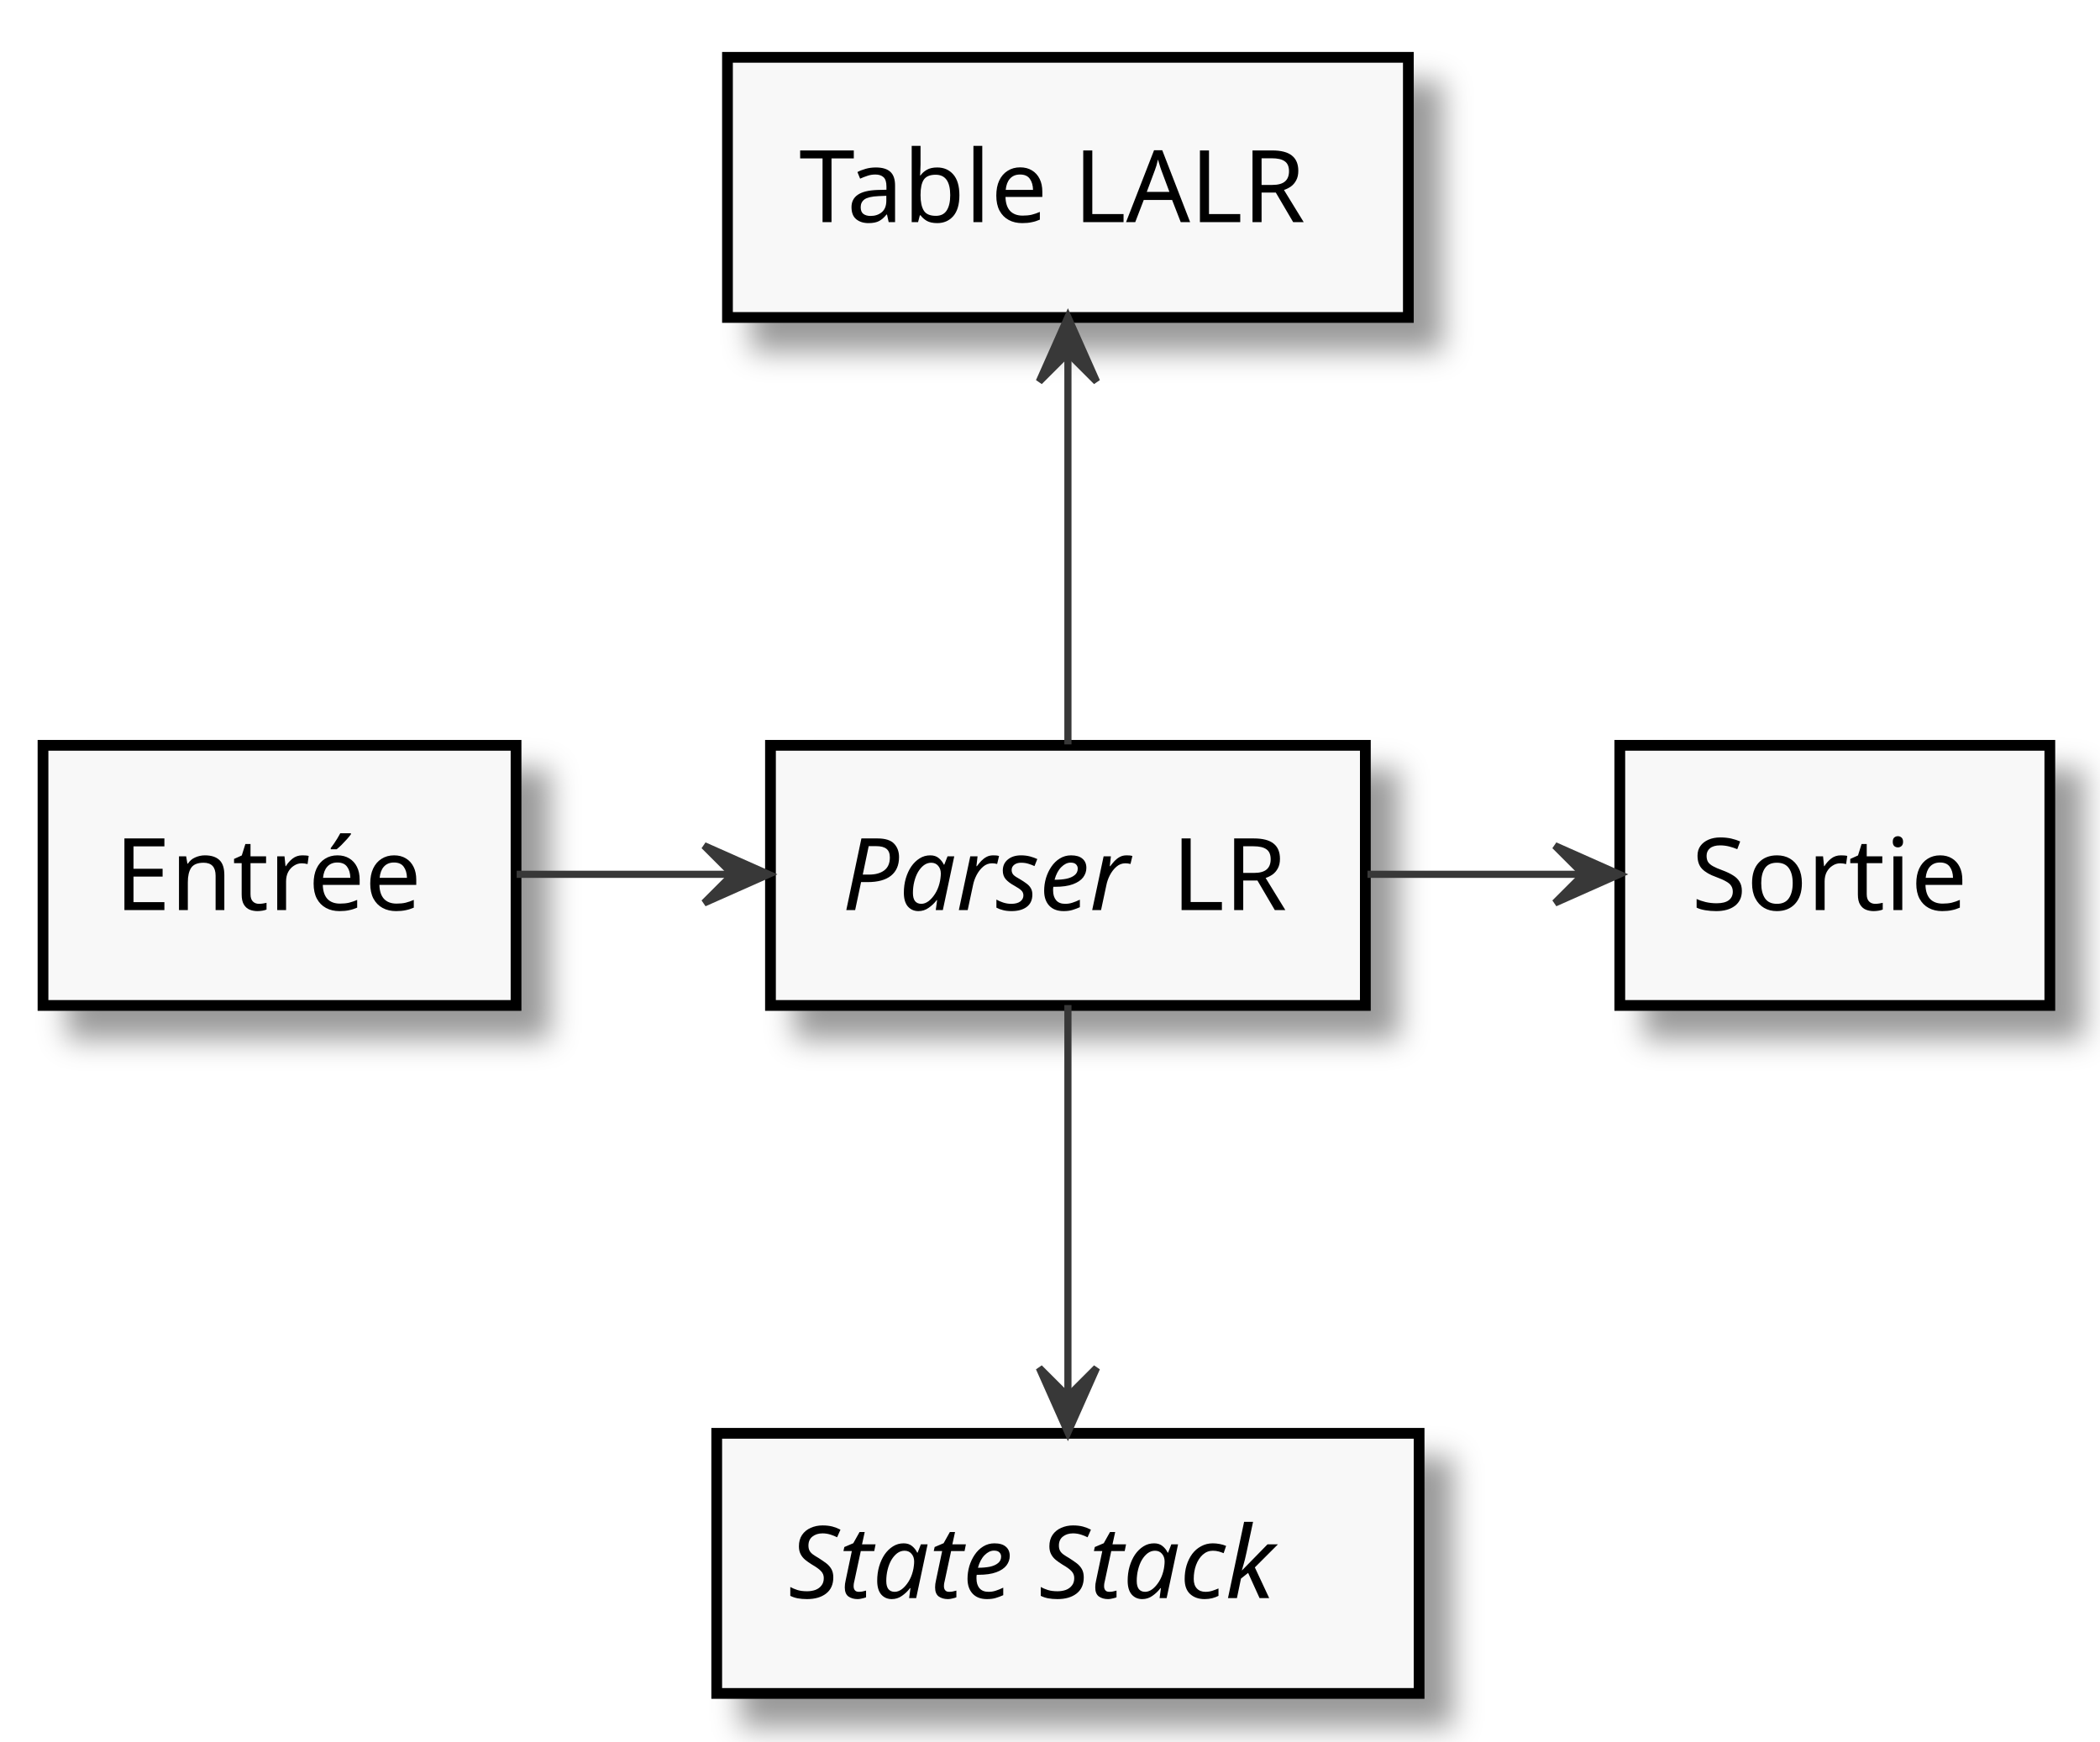
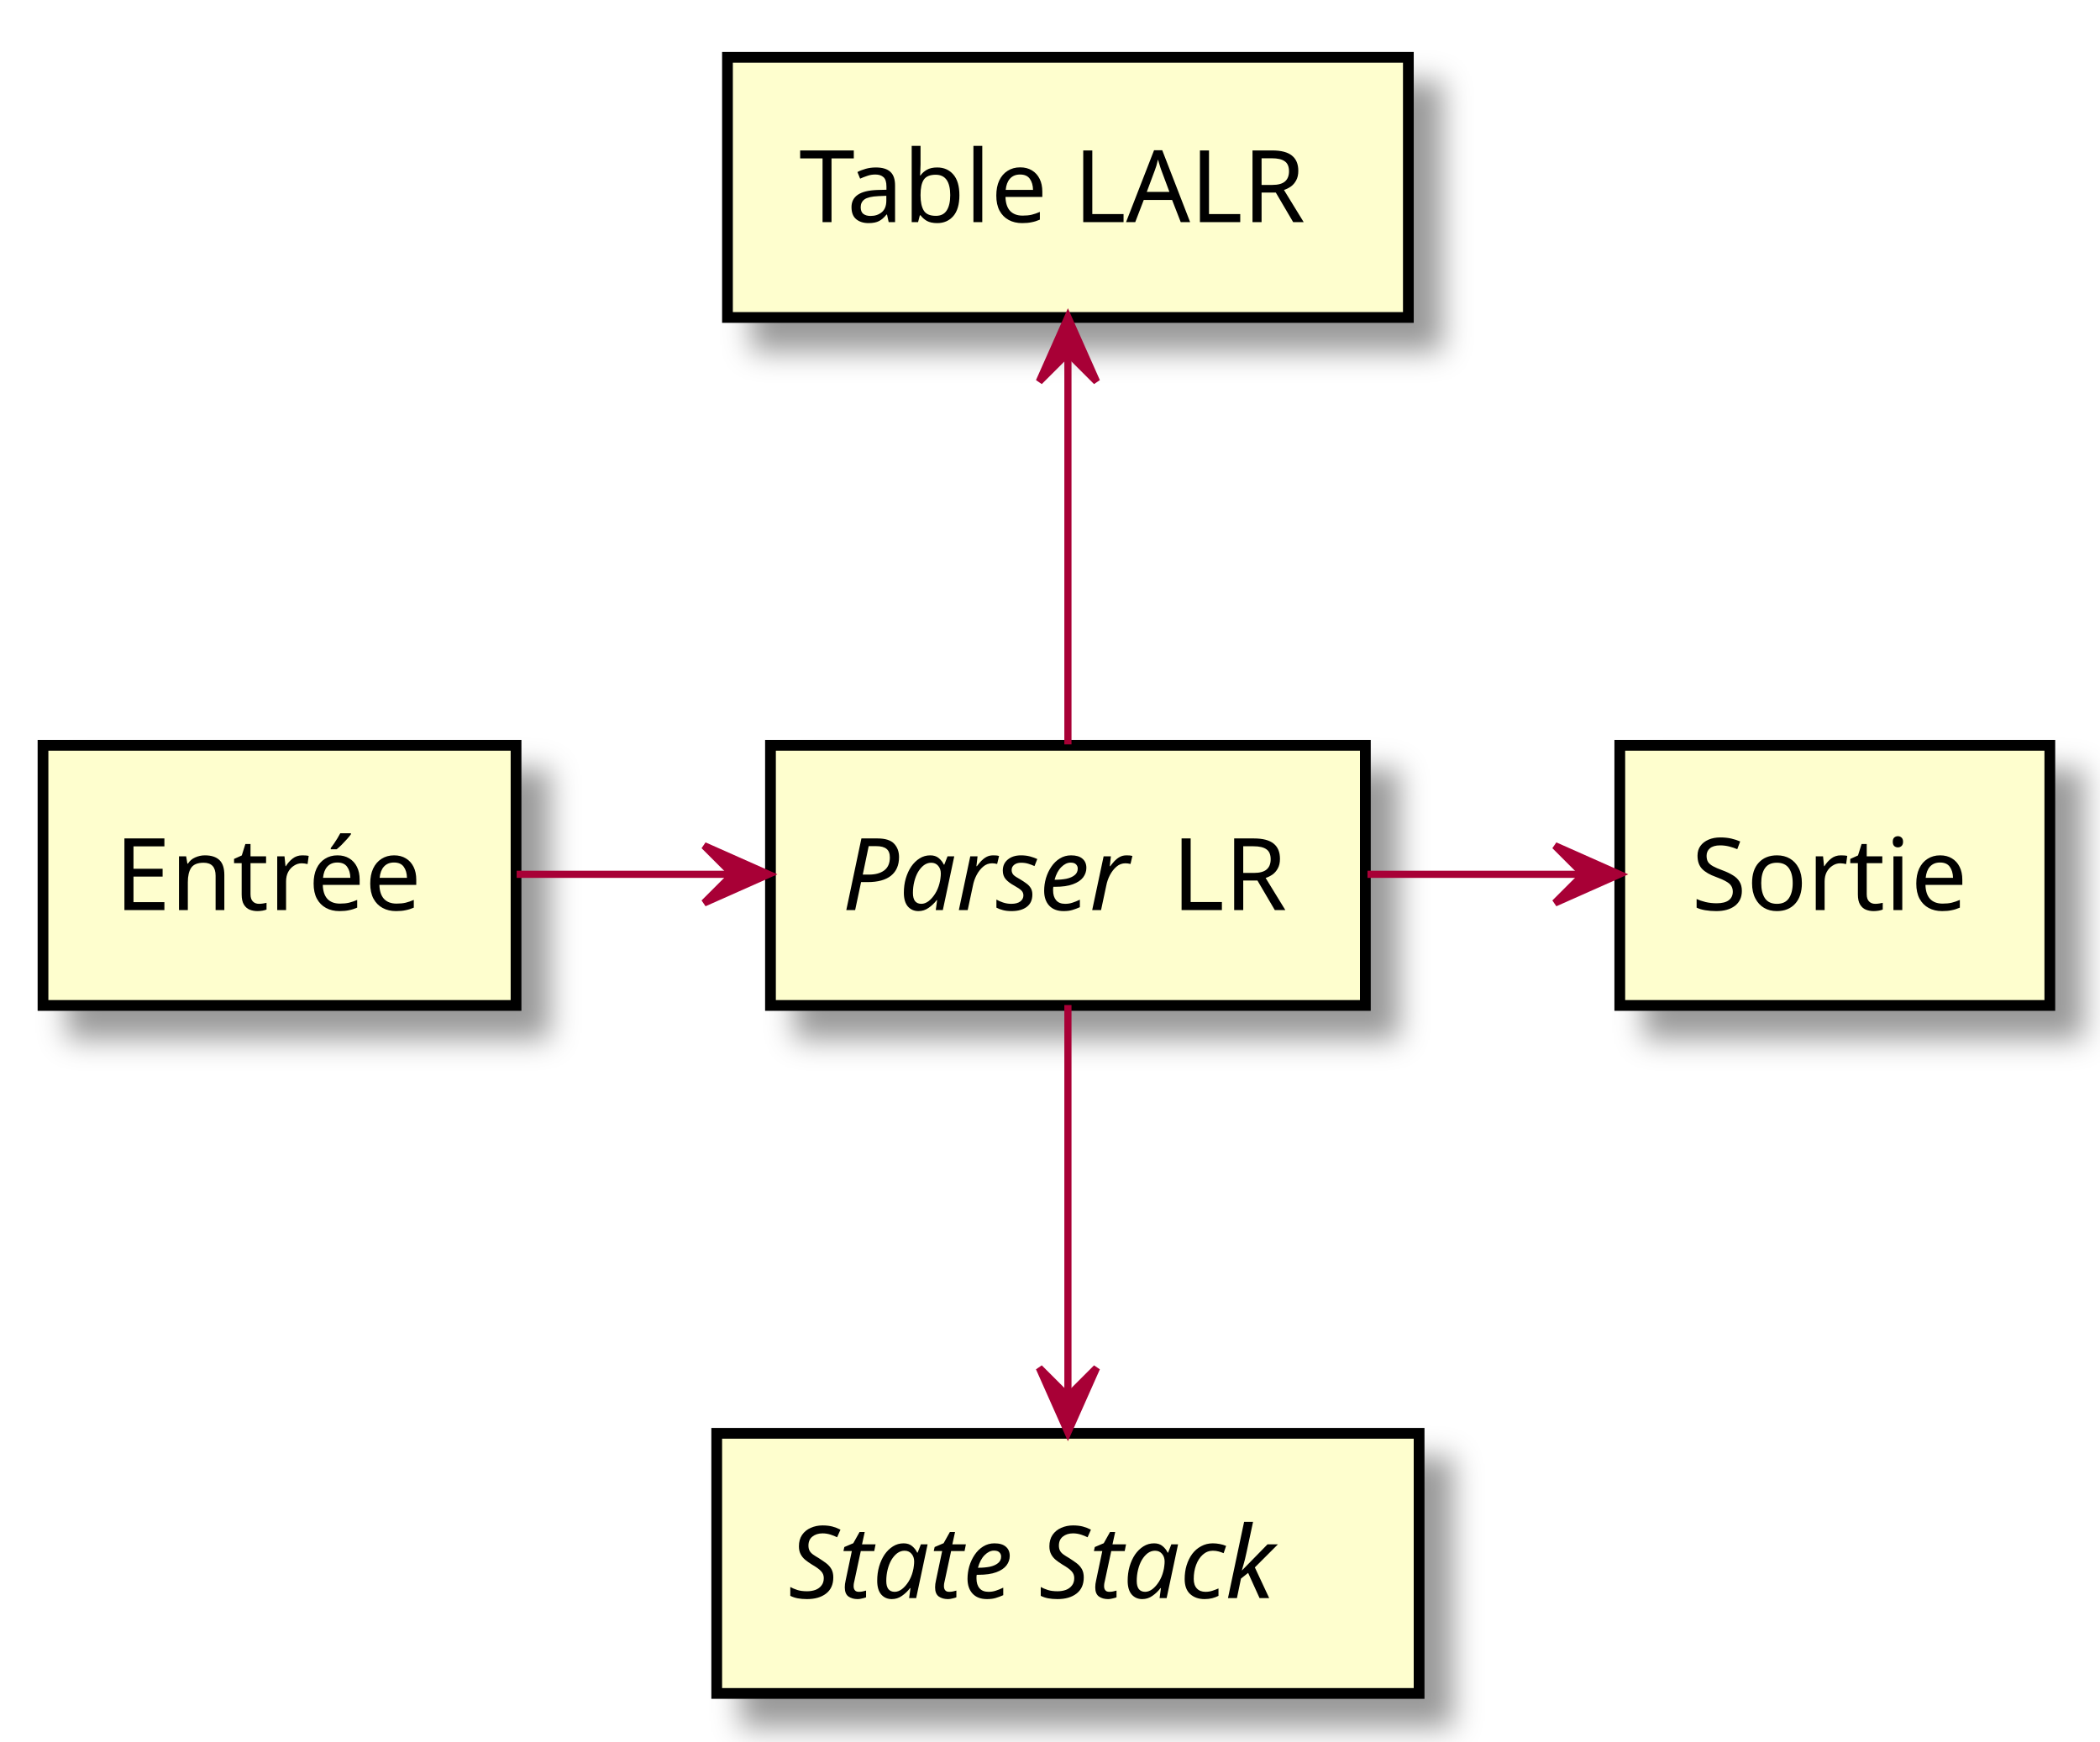
<svg xmlns="http://www.w3.org/2000/svg" contentScriptType="application/ecmascript" contentStyleType="text/css" height="243px" preserveAspectRatio="none" style="width:293px;height:243px;" version="1.1" viewBox="0 0 293 243" width="293px" zoomAndPan="magnify">
  <defs>
-     <filter height="300%" id="f38fg3z" width="300%" x="-1" y="-1">
+     <filter height="300%" id="f82fv9o" width="300%" x="-1" y="-1">
      <feGaussianBlur result="blurOut" stdDeviation="2.0" />
      <feColorMatrix in="blurOut" result="blurOut2" type="matrix" values="0 0 0 0 0 0 0 0 0 0 0 0 0 0 0 0 0 0 .4 0" />
      <feOffset dx="4.0" dy="4.0" in="blurOut2" result="blurOut3" />
      <feBlend in="SourceGraphic" in2="blurOut3" mode="normal" />
    </filter>
  </defs>
  <g>
-     <rect fill="#F8F8F8" filter="url(#f38fg3z)" height="36.297" style="stroke: #000000; stroke-width: 1.5;" width="83" x="107.5" y="104" />
+     <rect fill="#FEFECE" filter="url(#f82fv9o)" height="36.297" style="stroke: #000000; stroke-width: 1.5;" width="83" x="107.5" y="104" />
    <text fill="#000000" font-family="sans-serif" font-size="14" font-style="italic" lengthAdjust="spacingAndGlyphs" textLength="42" x="117.5" y="126.995">Parser</text>
    <text fill="#000000" font-family="sans-serif" font-size="14" lengthAdjust="spacingAndGlyphs" textLength="17" x="163.5" y="126.995">LR</text>
-     <rect fill="#F8F8F8" filter="url(#f38fg3z)" height="36.297" style="stroke: #000000; stroke-width: 1.5;" width="98" x="100" y="200" />
+     <rect fill="#FEFECE" filter="url(#f82fv9o)" height="36.297" style="stroke: #000000; stroke-width: 1.5;" width="98" x="100" y="200" />
    <text fill="#000000" font-family="sans-serif" font-size="14" font-style="italic" lengthAdjust="spacingAndGlyphs" textLength="78" x="110" y="222.995">State Stack</text>
-     <rect fill="#F8F8F8" filter="url(#f38fg3z)" height="36.297" style="stroke: #000000; stroke-width: 1.5;" width="66" x="6" y="104" />
+     <rect fill="#FEFECE" filter="url(#f82fv9o)" height="36.297" style="stroke: #000000; stroke-width: 1.5;" width="66" x="6" y="104" />
    <text fill="#000000" font-family="sans-serif" font-size="14" lengthAdjust="spacingAndGlyphs" textLength="46" x="16" y="126.995">Entrée</text>
-     <rect fill="#F8F8F8" filter="url(#f38fg3z)" height="36.297" style="stroke: #000000; stroke-width: 1.5;" width="60" x="226" y="104" />
+     <rect fill="#FEFECE" filter="url(#f82fv9o)" height="36.297" style="stroke: #000000; stroke-width: 1.5;" width="60" x="226" y="104" />
    <text fill="#000000" font-family="sans-serif" font-size="14" lengthAdjust="spacingAndGlyphs" textLength="40" x="236" y="126.995">Sortie</text>
-     <rect fill="#F8F8F8" filter="url(#f38fg3z)" height="36.297" style="stroke: #000000; stroke-width: 1.5;" width="95" x="101.5" y="8" />
+     <rect fill="#FEFECE" filter="url(#f82fv9o)" height="36.297" style="stroke: #000000; stroke-width: 1.5;" width="95" x="101.5" y="8" />
    <text fill="#000000" font-family="sans-serif" font-size="14" lengthAdjust="spacingAndGlyphs" textLength="75" x="111.5" y="30.995">Table LALR</text>
-     <path d="M149,49.662 C149,66.34 149,88.664 149,103.868 " fill="none" style="stroke: #383838; stroke-width: 1.0;" />
-     <polygon fill="#383838" points="149,44.241,145,53.241,149,49.241,153,53.241,149,44.241" style="stroke: #383838; stroke-width: 1.0;" />
-     <path d="M72.086,122 C82.064,122 92.042,122 102.02,122 " fill="none" style="stroke: #383838; stroke-width: 1.0;" />
-     <polygon fill="#383838" points="107.238,122,98.238,118,102.238,122,98.238,126,107.238,122" style="stroke: #383838; stroke-width: 1.0;" />
-     <path d="M190.797,122 C200.774,122 210.751,122 220.728,122 " fill="none" style="stroke: #383838; stroke-width: 1.0;" />
-     <polygon fill="#383838" points="225.945,122,216.945,118,220.945,122,216.945,126,225.945,122" style="stroke: #383838; stroke-width: 1.0;" />
-     <path d="M149,140.241 C149,155.479 149,177.807 149,194.458 " fill="none" style="stroke: #383838; stroke-width: 1.0;" />
-     <polygon fill="#383838" points="149,199.868,153,190.868,149,194.868,145,190.868,149,199.868" style="stroke: #383838; stroke-width: 1.0;" />
+     <path d="M149,49.662 C149,66.34 149,88.664 149,103.868 " fill="none" style="stroke: #A80036; stroke-width: 1.0;" />
+     <polygon fill="#A80036" points="149,44.241,145,53.241,149,49.241,153,53.241,149,44.241" style="stroke: #A80036; stroke-width: 1.0;" />
+     <path d="M72.086,122 C82.064,122 92.042,122 102.02,122 " fill="none" style="stroke: #A80036; stroke-width: 1.0;" />
+     <polygon fill="#A80036" points="107.238,122,98.238,118,102.238,122,98.238,126,107.238,122" style="stroke: #A80036; stroke-width: 1.0;" />
+     <path d="M190.797,122 C200.774,122 210.751,122 220.728,122 " fill="none" style="stroke: #A80036; stroke-width: 1.0;" />
+     <polygon fill="#A80036" points="225.945,122,216.945,118,220.945,122,216.945,126,225.945,122" style="stroke: #A80036; stroke-width: 1.0;" />
+     <path d="M149,140.241 C149,155.479 149,177.807 149,194.458 " fill="none" style="stroke: #A80036; stroke-width: 1.0;" />
+     <polygon fill="#A80036" points="149,199.868,153,190.868,149,194.868,145,190.868,149,199.868" style="stroke: #A80036; stroke-width: 1.0;" />
  </g>
</svg>
